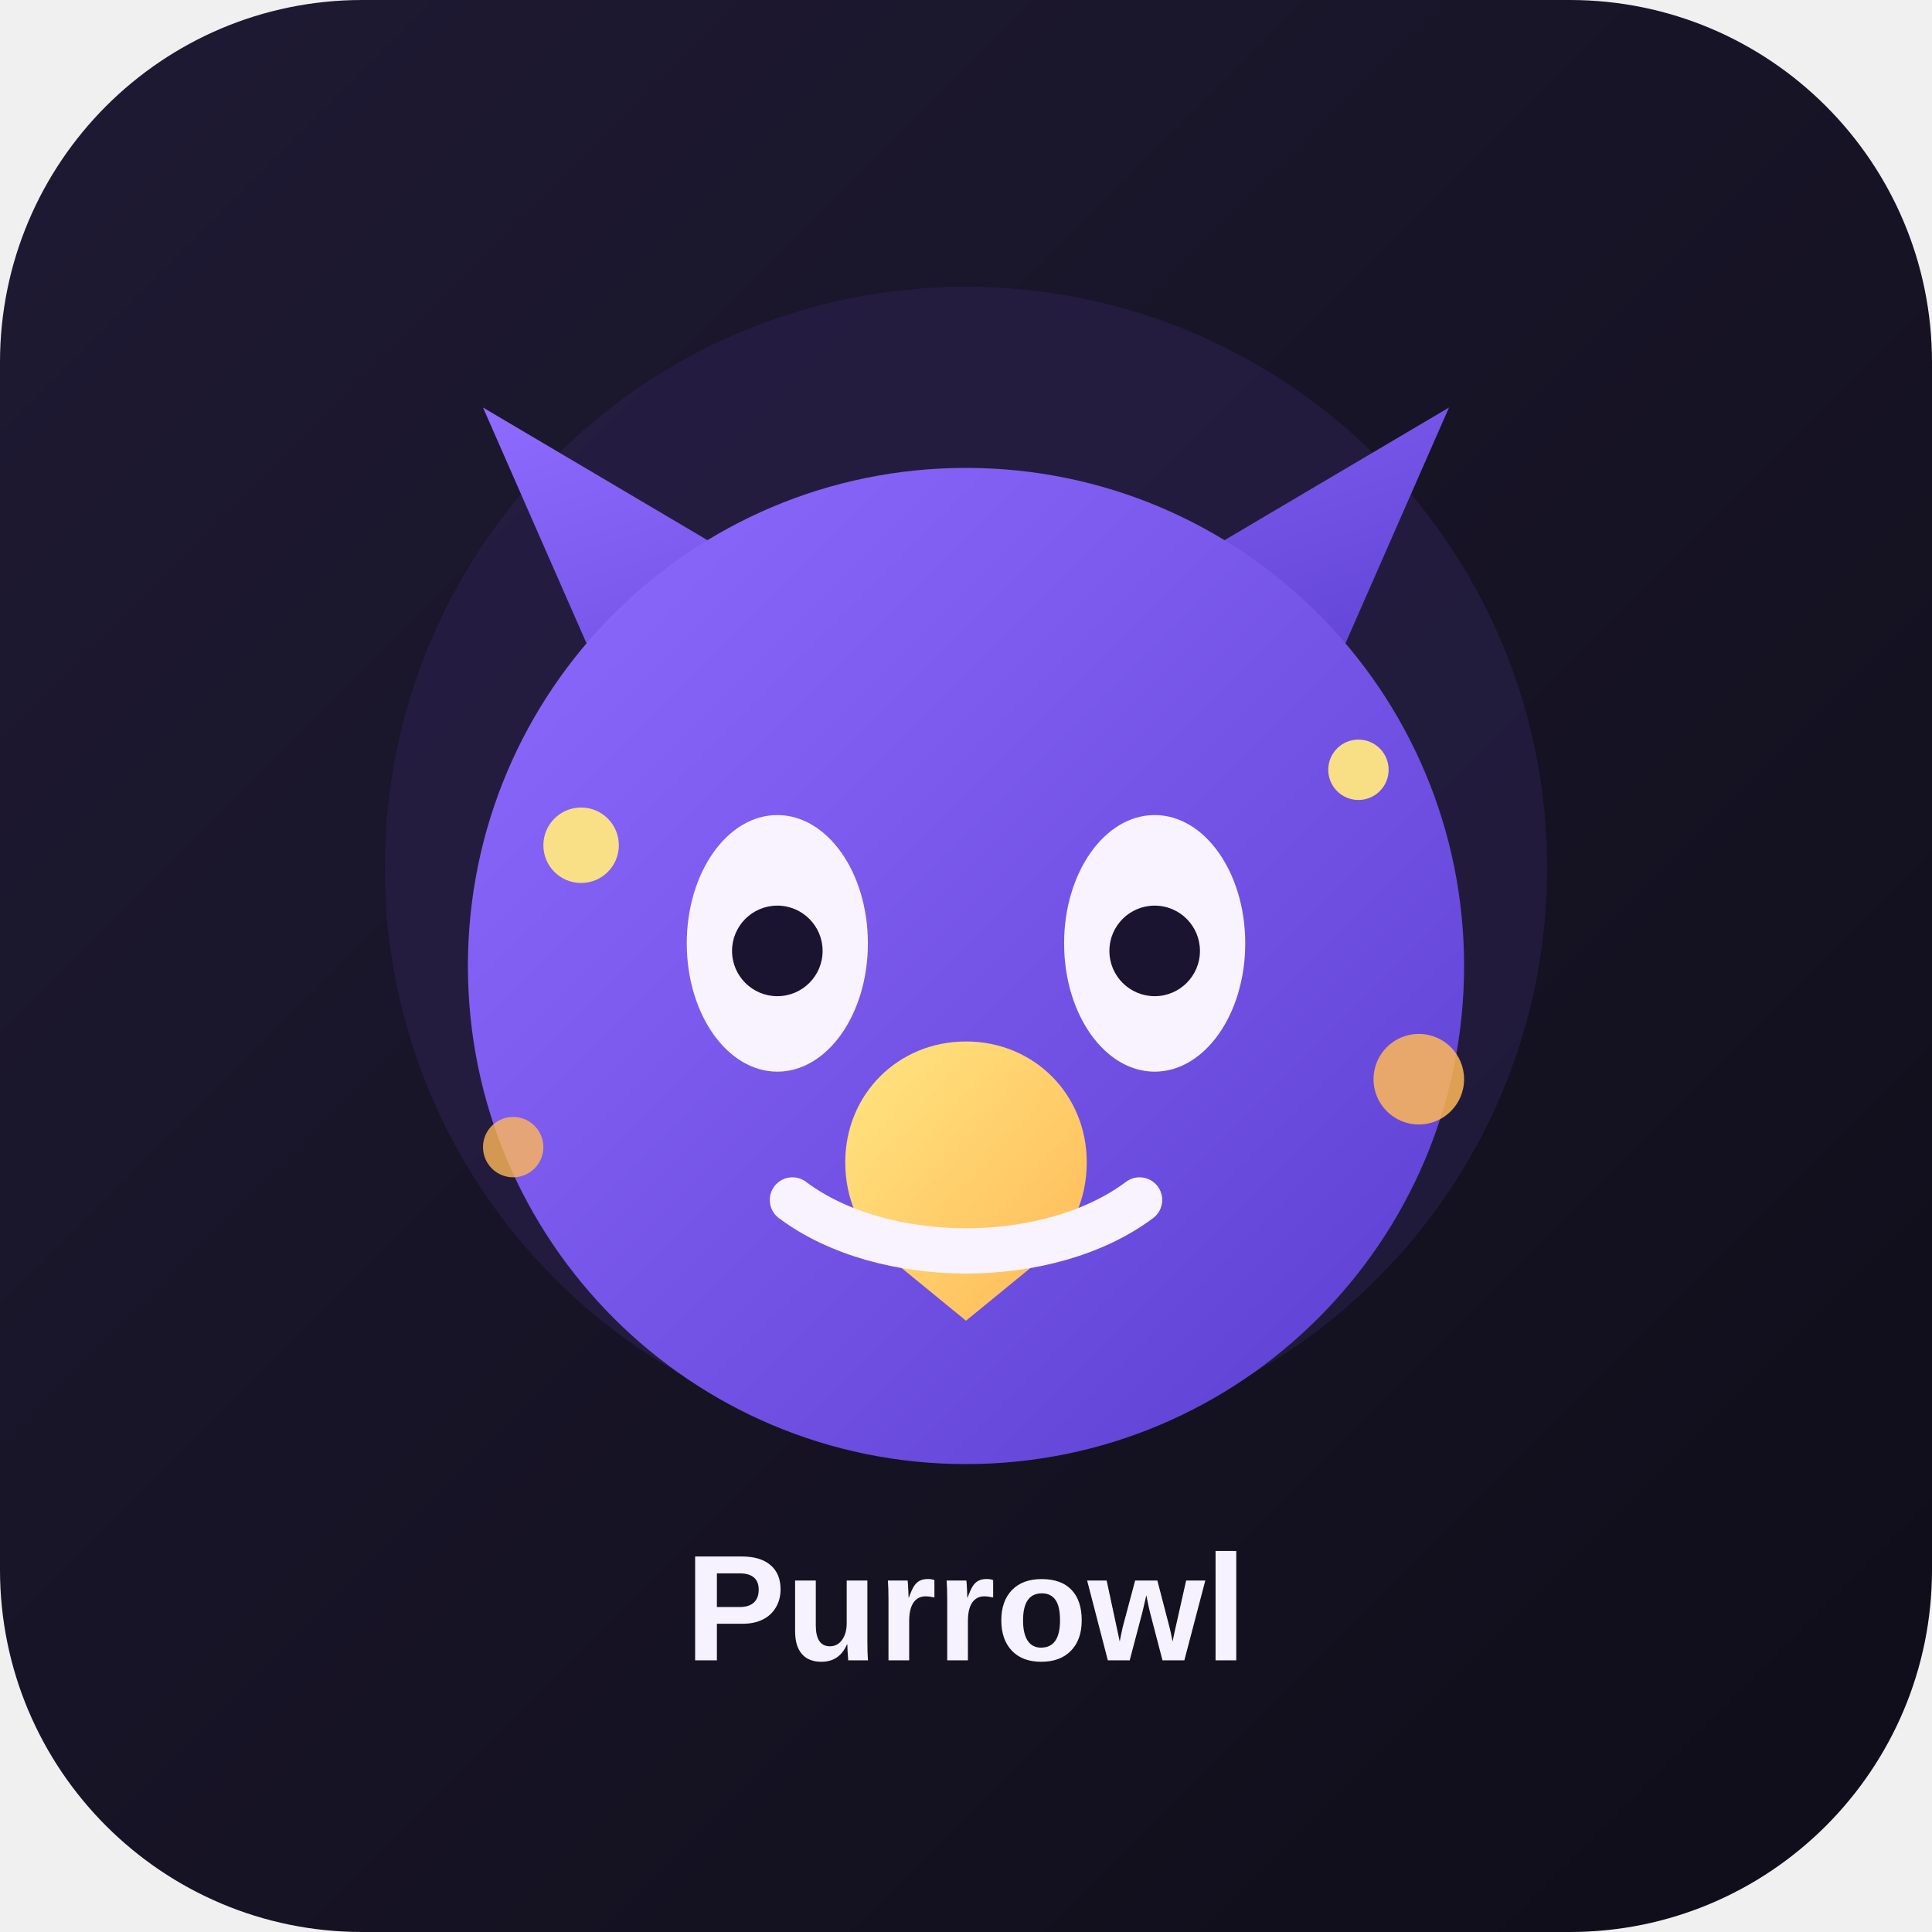
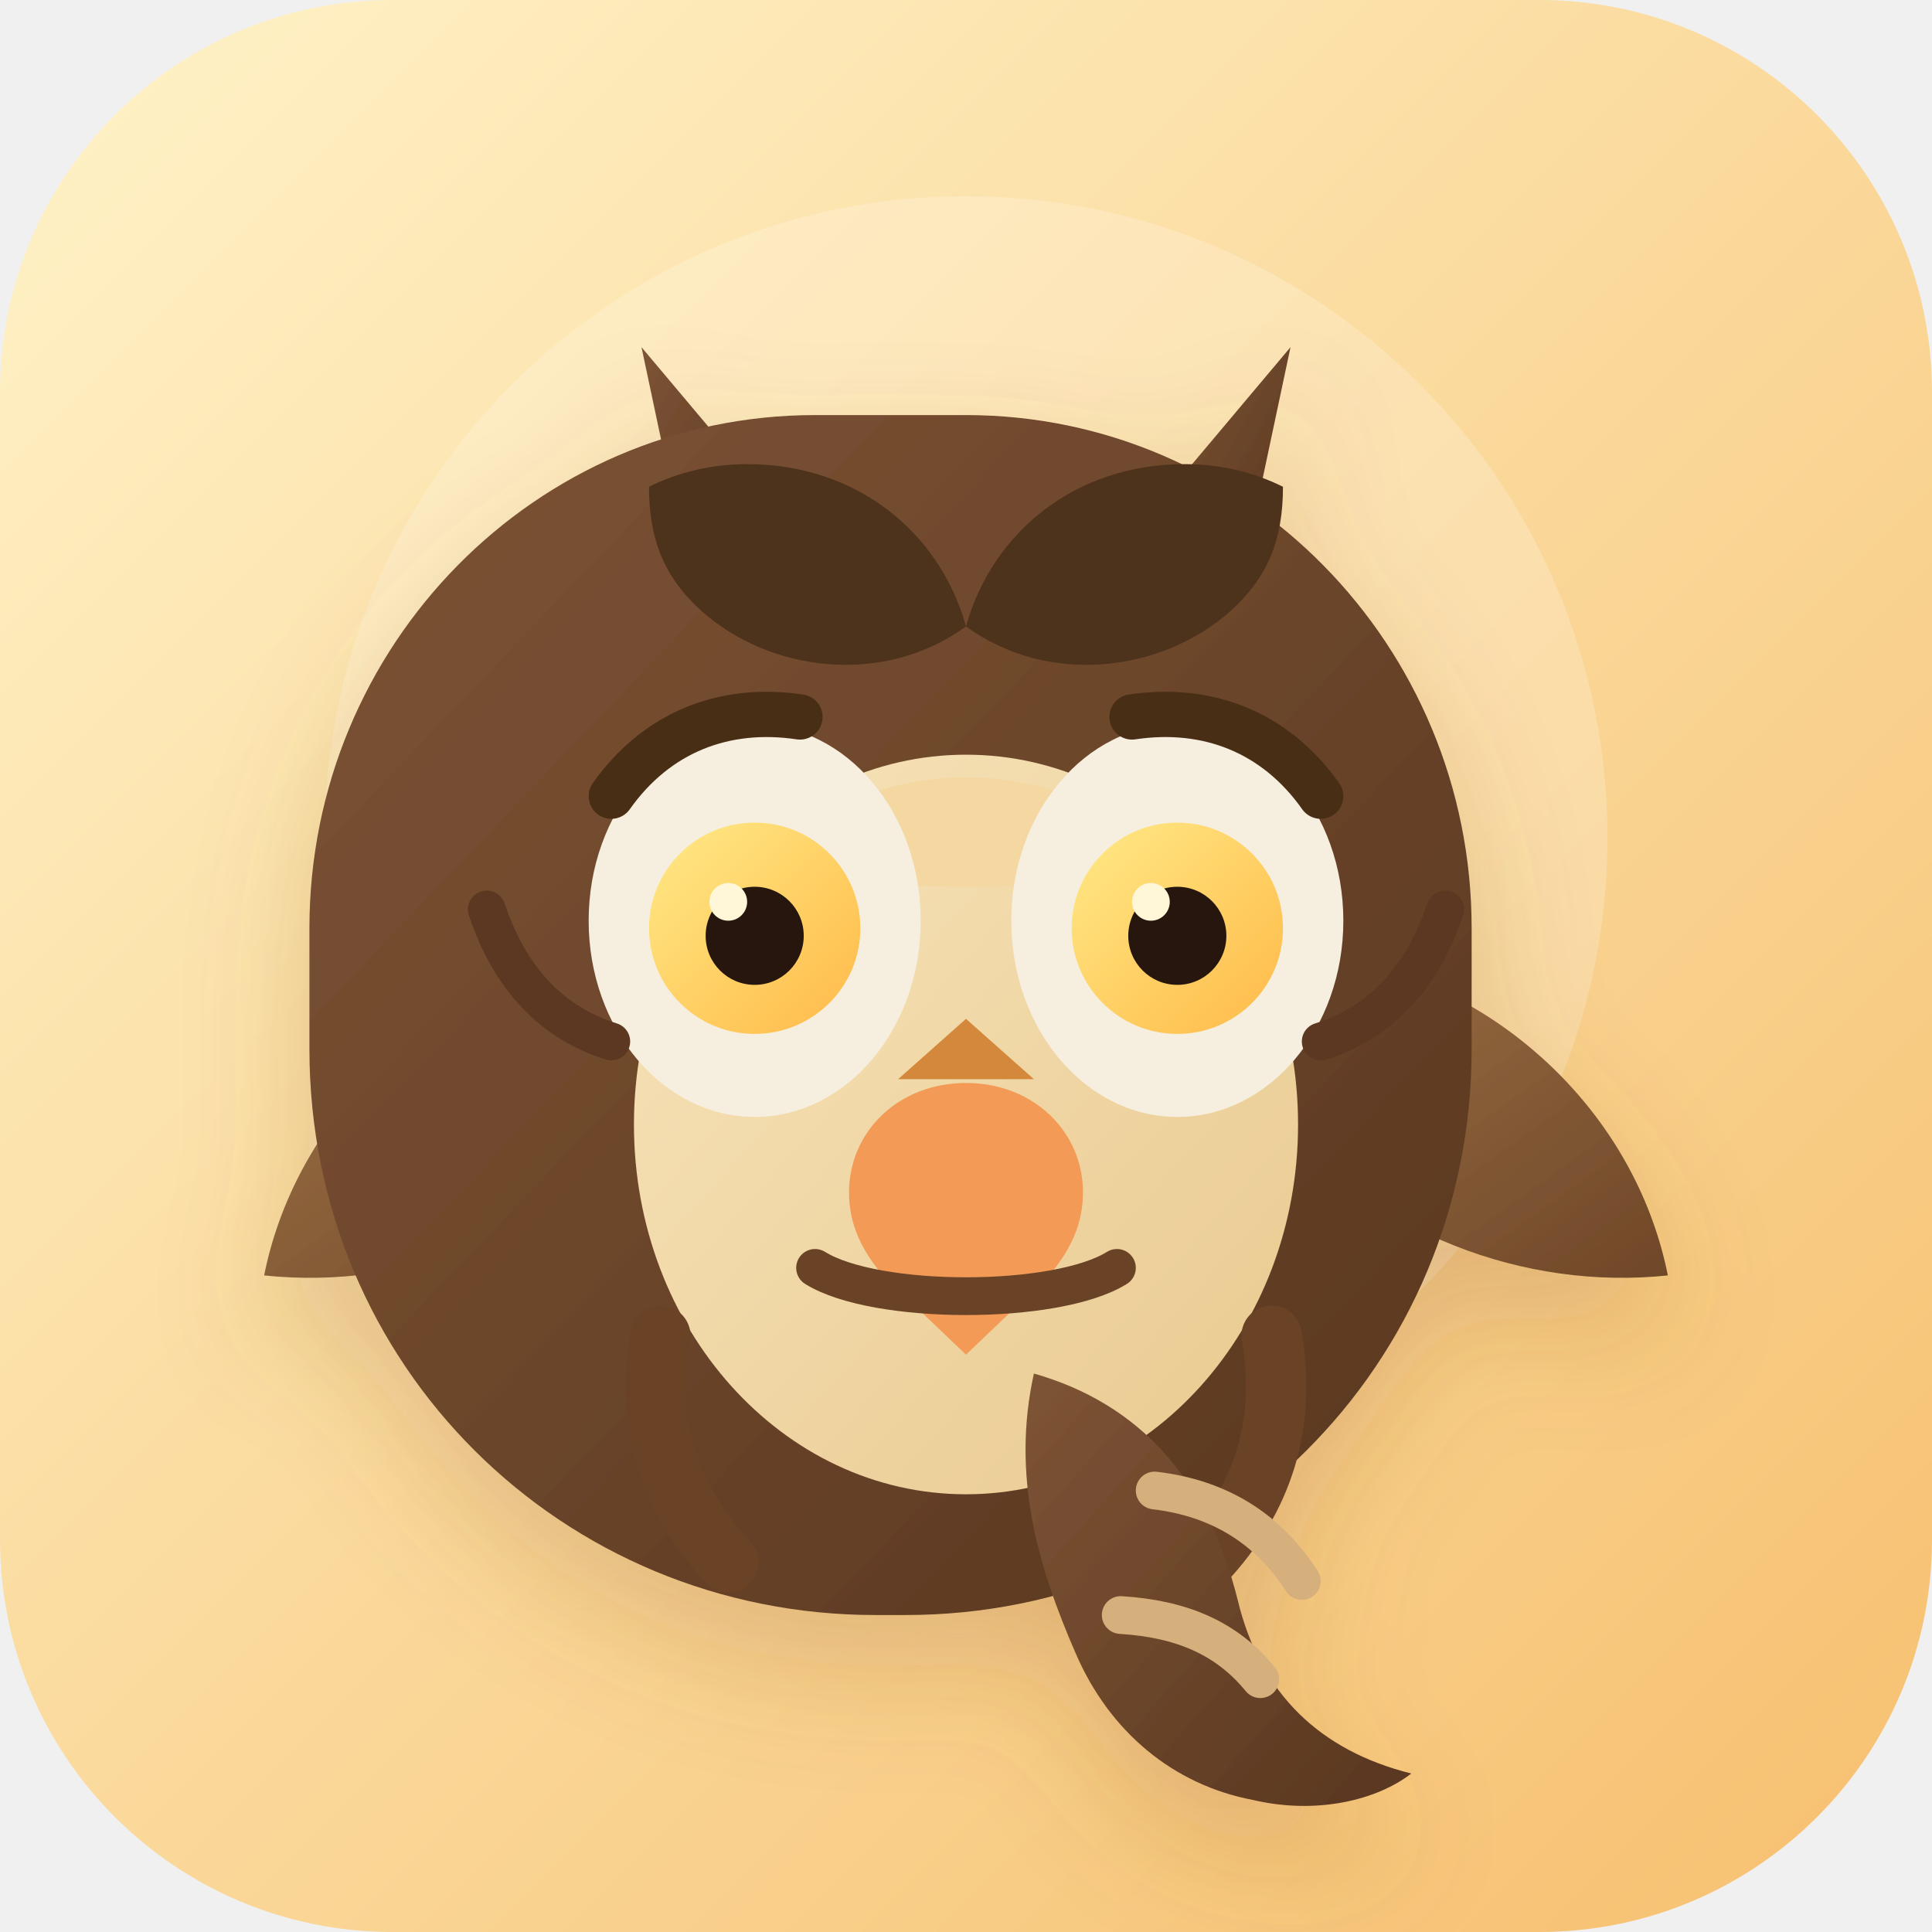
<svg xmlns="http://www.w3.org/2000/svg" viewBox="0 0 512 512" role="img" aria-labelledby="title desc">
  <defs>
    <linearGradient id="bg" x1="0%" y1="0%" x2="100%" y2="100%">
-       <stop offset="0%" stop-color="#1f1a34" />
-       <stop offset="100%" stop-color="#0f0d18" />
+       <stop offset="0%" stop-color="#fff3c9" />
+       <stop offset="100%" stop-color="#f6bf6e" />
    </linearGradient>
    <linearGradient id="fur" x1="0%" y1="0%" x2="100%" y2="100%">
-       <stop offset="0%" stop-color="#8f6bff" />
-       <stop offset="100%" stop-color="#5b3fd1" />
+       <stop offset="0%" stop-color="#7e5435" />
+       <stop offset="100%" stop-color="#58361f" />
    </linearGradient>
-     <linearGradient id="glow" x1="0%" y1="0%" x2="100%" y2="100%">
-       <stop offset="0%" stop-color="#ffe681" />
-       <stop offset="100%" stop-color="#ffb857" />
+     <linearGradient id="belly" x1="0%" y1="0%" x2="100%" y2="100%">
+       <stop offset="0%" stop-color="#f7e4bb" />
+       <stop offset="100%" stop-color="#e9c98f" />
    </linearGradient>
+     <linearGradient id="wing" x1="0%" y1="0%" x2="100%" y2="100%">
+       <stop offset="0%" stop-color="#9f7447" />
+       <stop offset="100%" stop-color="#6f4728" />
+     </linearGradient>
+     <linearGradient id="eye" x1="0%" y1="0%" x2="100%" y2="100%">
+       <stop offset="0%" stop-color="#ffea87" />
+       <stop offset="100%" stop-color="#ffb947" />
+     </linearGradient>
+     <filter id="shadow" x="-20%" y="-20%" width="140%" height="140%">
+       <feDropShadow dx="0" dy="14" stdDeviation="16" flood-color="#8f5626" flood-opacity=".22" />
+     </filter>
  </defs>
-   <rect width="512" height="512" rx="96" fill="url(#bg)" />
-   <circle cx="256" cy="230" r="154" fill="#2f2456" opacity=".48" />
-   <path d="M164 190 128 108l88 52zm184 0 36-82-88 52z" fill="url(#fur)" />
-   <circle cx="256" cy="256" r="132" fill="url(#fur)" />
-   <ellipse cx="206" cy="250" rx="24" ry="34" fill="#f8f3ff" />
-   <ellipse cx="306" cy="250" rx="24" ry="34" fill="#f8f3ff" />
-   <circle cx="206" cy="252" r="12" fill="#1b1430" />
-   <circle cx="306" cy="252" r="12" fill="#1b1430" />
-   <path d="M256 276c18 0 32 14 32 32 0 10-4 18-10 24l-22 18-22-18c-6-6-10-14-10-24 0-18 14-32 32-32z" fill="url(#glow)" />
-   <path d="M210 318c24 18 68 18 92 0" fill="none" stroke="#f8f3ff" stroke-linecap="round" stroke-width="12" />
-   <circle cx="154" cy="224" r="10" fill="#ffe681" opacity=".95" />
-   <circle cx="360" cy="204" r="8" fill="#ffe681" opacity=".95" />
-   <circle cx="376" cy="286" r="12" fill="#ffb857" opacity=".85" />
-   <circle cx="136" cy="304" r="8" fill="#ffb857" opacity=".8" />
-   <text x="256" y="440" text-anchor="middle" fill="#f6f2ff" font-family="Arial, sans-serif" font-size="40" font-weight="700">Purrowl</text>
+   <rect width="512" height="512" rx="104" fill="url(#bg)" />
+   <circle cx="256" cy="222" r="170" fill="#ffffff" opacity=".2" />
+   <g filter="url(#shadow)">
+     <path d="M148 256c-38 10-70 42-78 82 38 4 78-11 104-42 12-14 18-28 20-46-15-1-31 1-46 6Z" fill="url(#wing)" />
+     <path d="M364 256c38 10 70 42 78 82-38 4-78-11-104-42-12-14-18-28-20-46 15-1 31 1 46 6Z" fill="url(#wing)" />
+     <path d="M207 136 170 92l14 66Z" fill="url(#fur)" />
+     <path d="m305 136 37-44-14 66Z" fill="url(#fur)" />
+     <path d="M256 110c74 0 134 61 134 136v32c0 84-67 150-150 150h-8c-83 0-150-66-150-150v-32c0-75 60-136 134-136h40Z" fill="url(#fur)" />
+     <path d="M186 162c18 16 48 20 70 4-7-25-29-43-58-43-9 0-18 2-26 6 0 14 4 24 14 33Z" fill="#4d301b" />
+     <path d="M326 162c-18 16-48 20-70 4 7-25 29-43 58-43 9 0 18 2 26 6 0 14-4 24-14 33Z" fill="#4d301b" />
+     <ellipse cx="256" cy="298" rx="88" ry="98" fill="url(#belly)" />
+     <path d="M203 224c17-12 36-18 53-18s36 6 53 18c-12 7-28 11-53 11s-41-4-53-11Z" fill="#f4d7a1" />
+     <ellipse cx="200" cy="244" rx="44" ry="52" fill="#f6efdf" />
+     <ellipse cx="312" cy="244" rx="44" ry="52" fill="#f6efdf" />
+     <circle cx="200" cy="246" r="28" fill="url(#eye)" />
+     <circle cx="312" cy="246" r="28" fill="url(#eye)" />
+     <circle cx="200" cy="248" r="13" fill="#25180e" />
+     <circle cx="312" cy="248" r="13" fill="#25180e" />
+     <circle cx="193" cy="239" r="5" fill="#fff7d8" />
+     <circle cx="305" cy="239" r="5" fill="#fff7d8" />
+     <path d="M256 270 238 286h36Z" fill="#d3883b" />
+     <path d="M256 287c18 0 31 13 31 29 0 8-3 15-9 22l-22 21-22-21c-6-7-9-14-9-22 0-16 13-29 31-29Z" fill="#f29a57" />
+     <path d="M216 336c16 10 64 10 80 0" fill="none" stroke="#6a4326" stroke-linecap="round" stroke-width="10" />
+     <path d="M175 354c-4 23 2 43 18 60M337 354c4 23-2 43-18 60" fill="none" stroke="#6a4326" stroke-linecap="round" stroke-width="16" />
+     <path d="M274 364c28 8 46 28 54 60 6 25 22 40 46 46-9 7-25 11-42 7-21-4-38-18-47-39-10-23-17-47-11-74Z" fill="url(#fur)" />
+     <path d="M306 395c17 2 30 10 39 24M297 428c16 1 28 6 37 17" fill="none" stroke="#d5b07c" stroke-linecap="round" stroke-width="10" />
+     <path d="M212 190c-20-3-38 4-50 21M300 190c20-3 38 4 50 21" fill="none" stroke="#4a2d18" stroke-linecap="round" stroke-width="12" />
+     <path d="M162 276c-16-5-27-17-33-35M350 276c16-5 27-17 33-35" fill="none" stroke="#5b3920" stroke-linecap="round" stroke-width="10" />
+   </g>
</svg>
